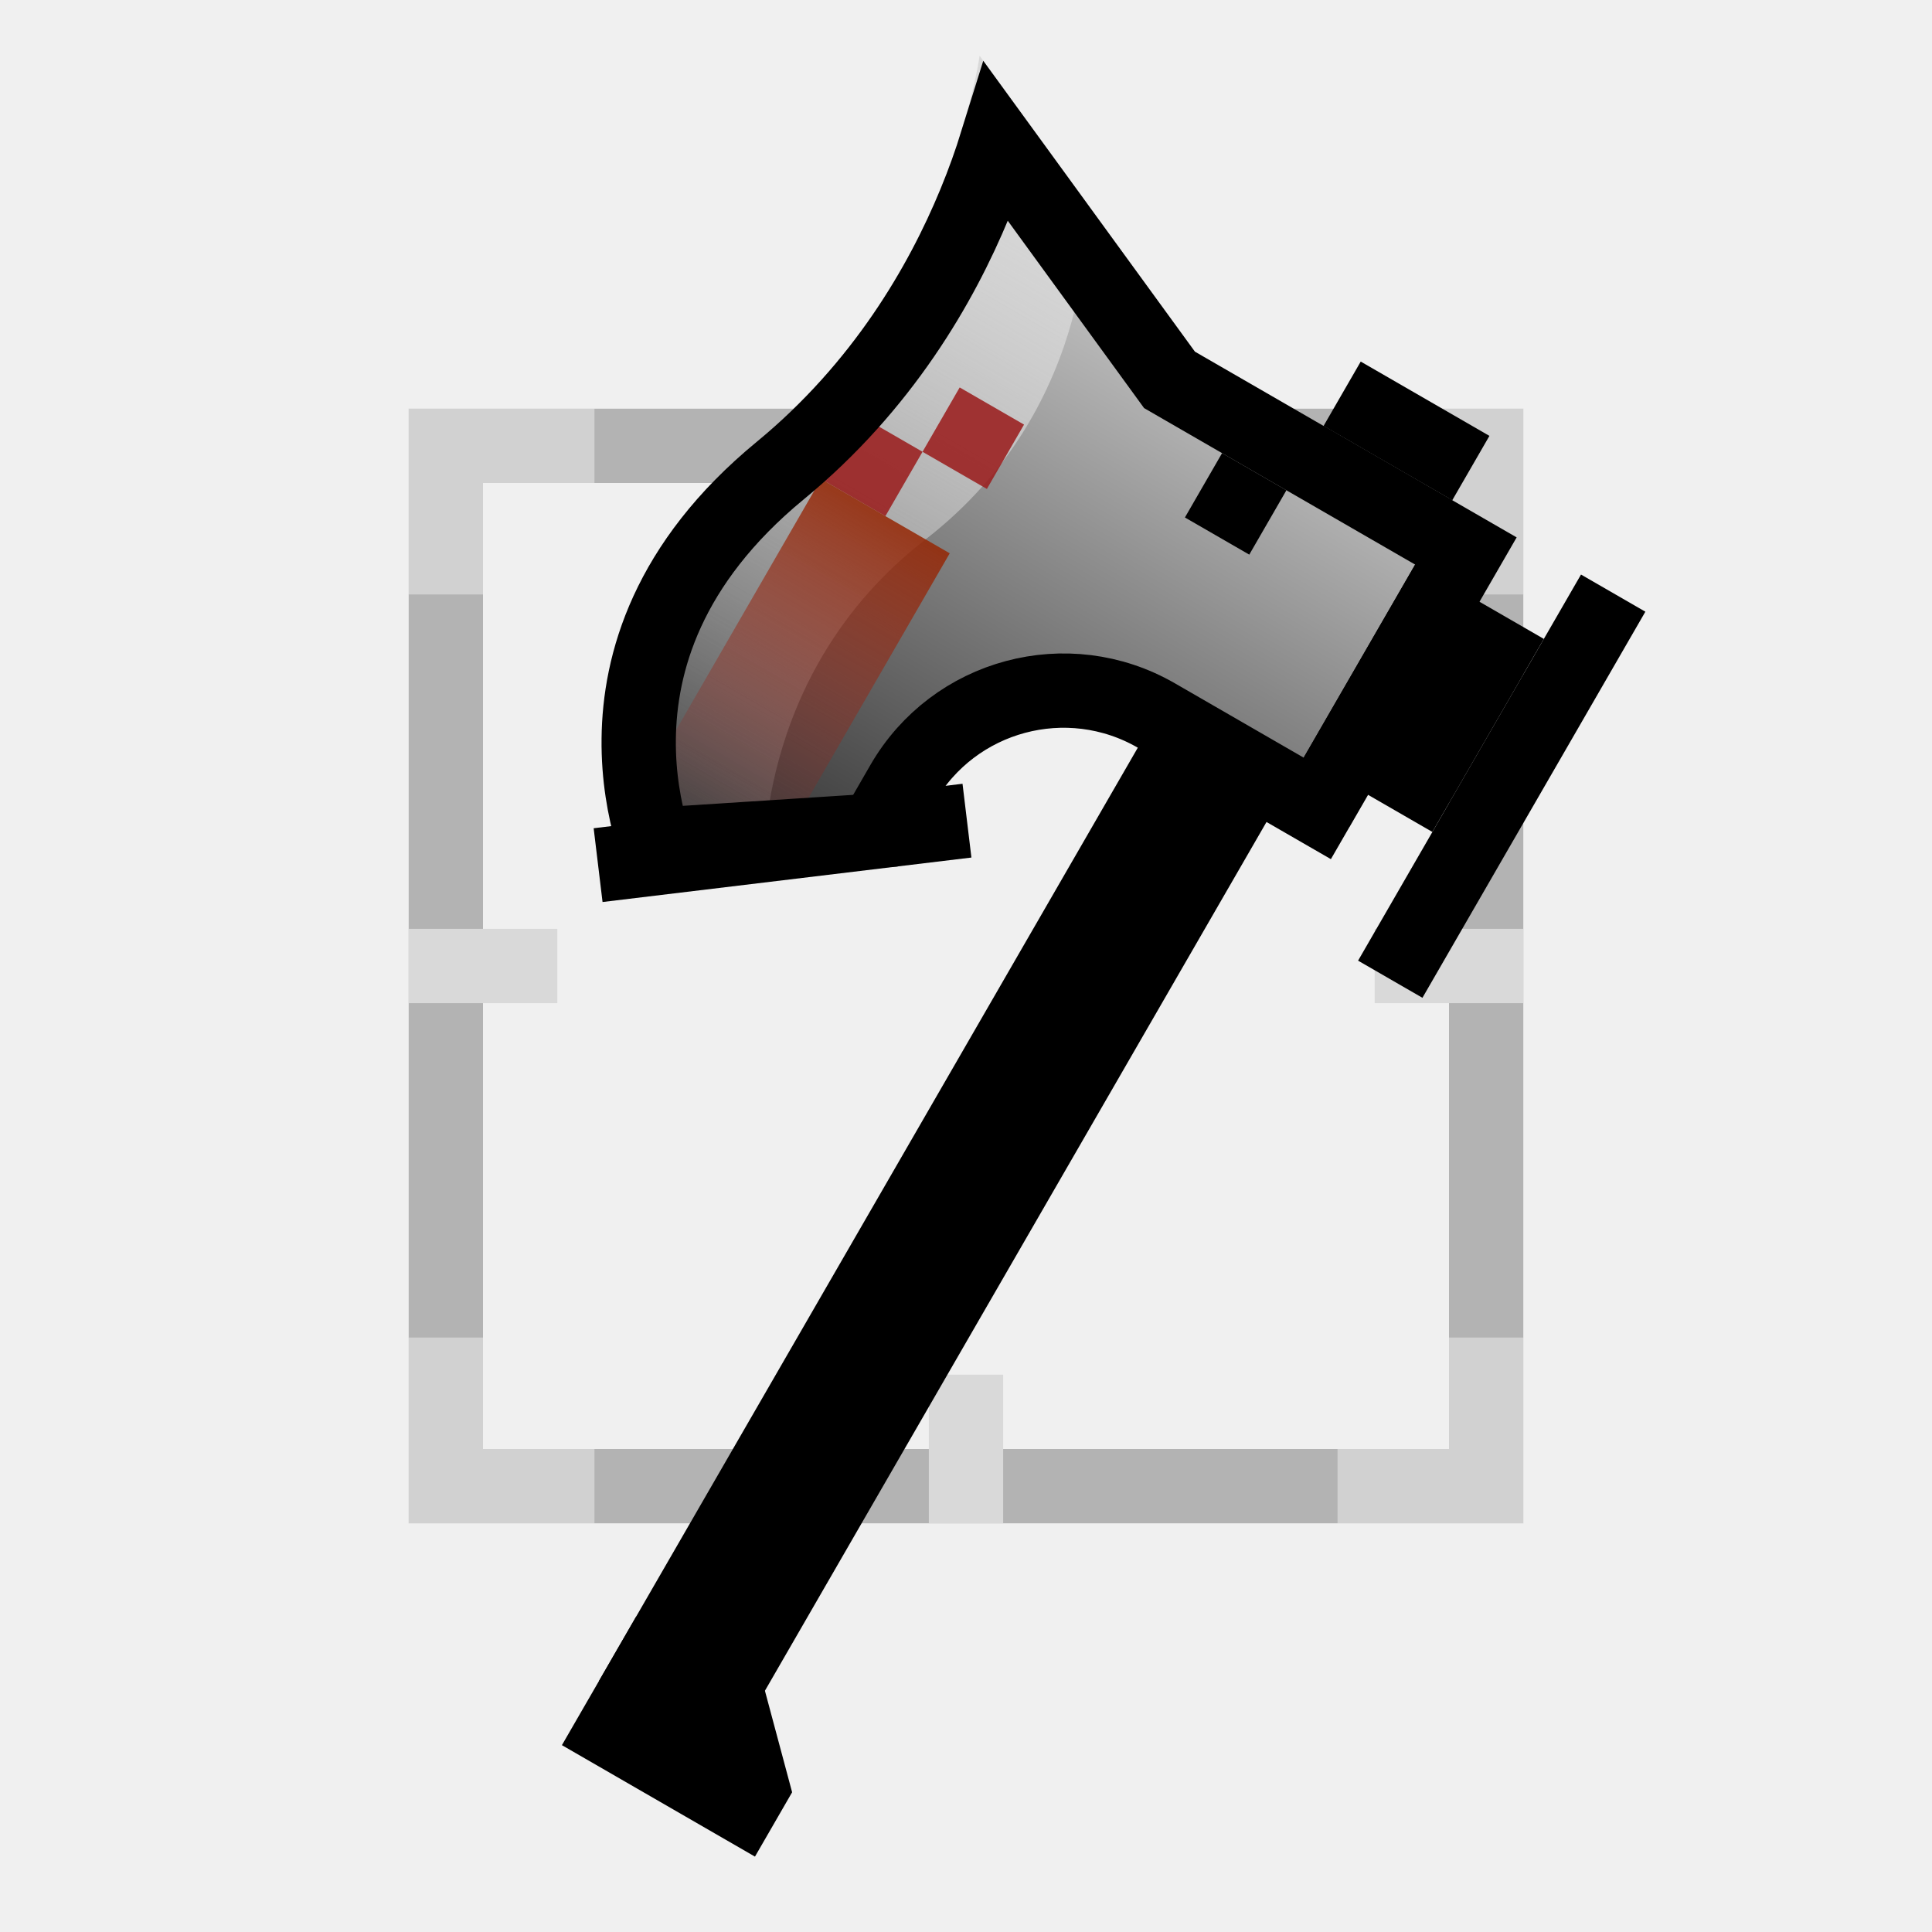
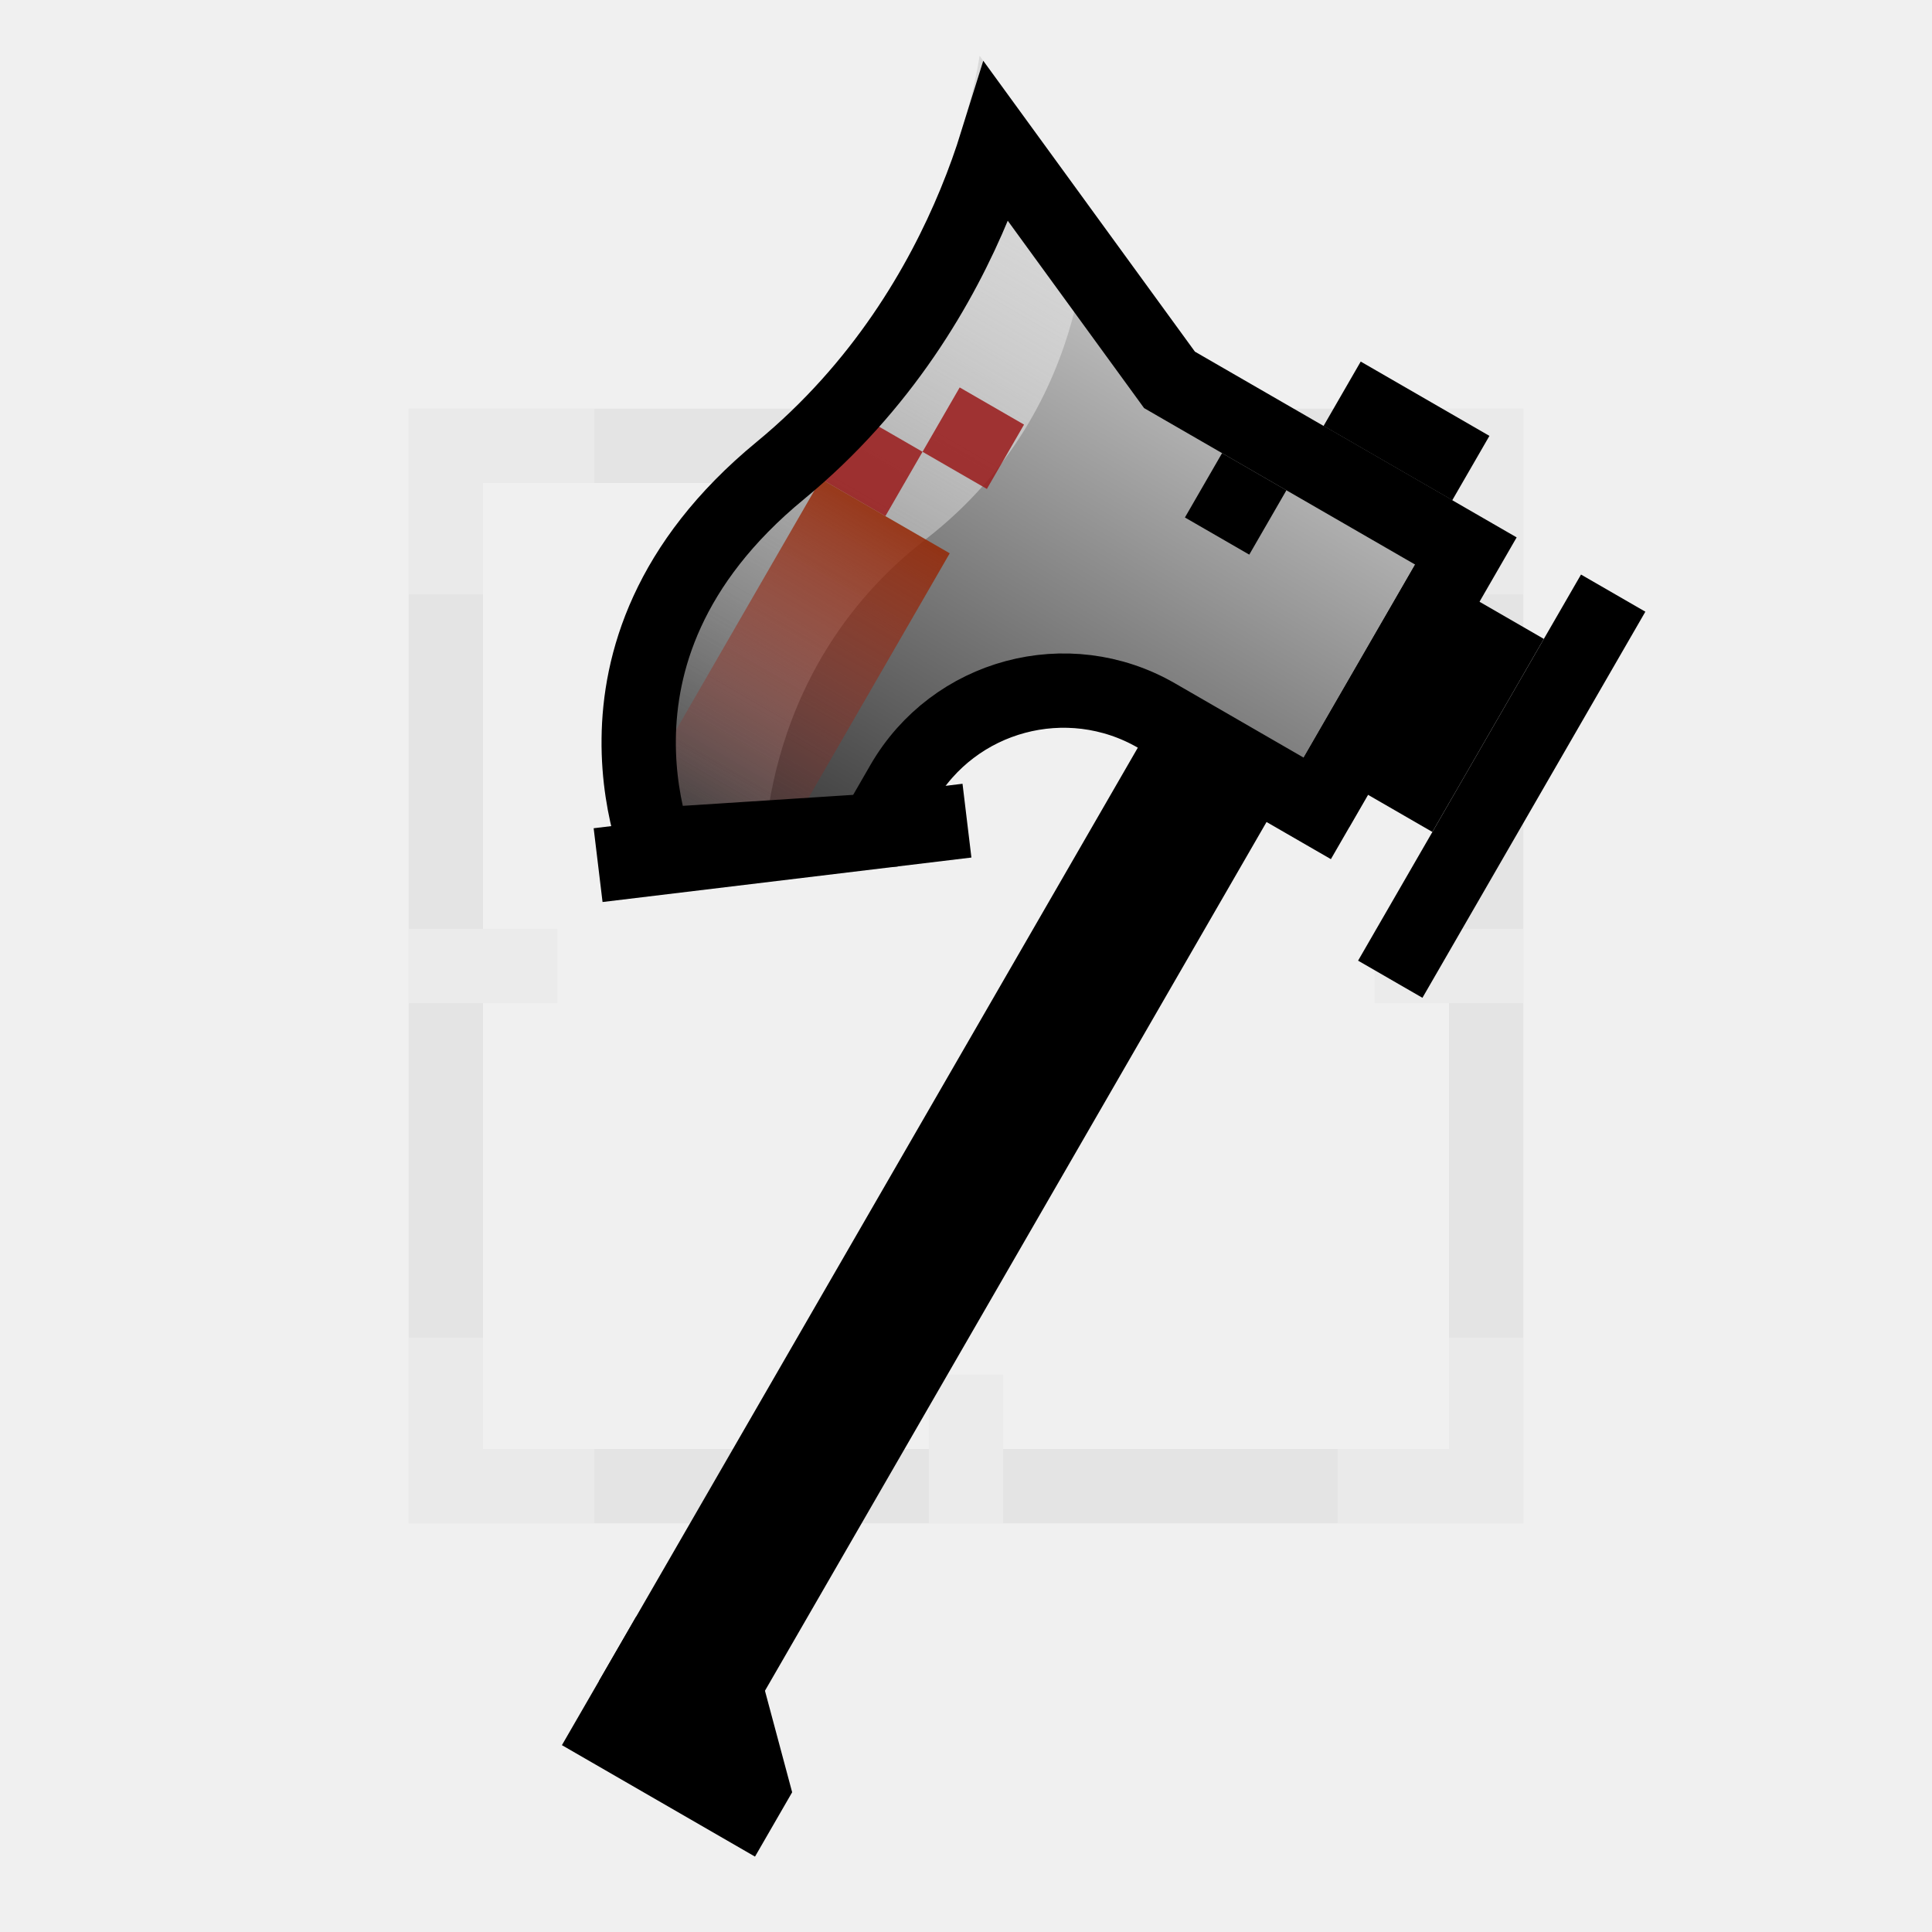
<svg xmlns="http://www.w3.org/2000/svg" width="52" height="52" viewBox="0 0 52 52" fill="none">
-   <path d="M12 12H26H40V26V40H26H12V26V12Z" stroke="#B3B3B3" stroke-width="2" />
-   <path opacity="0.4" d="M12 16V12H16" stroke="white" stroke-width="2" />
-   <path opacity="0.4" d="M40 16V12H36" stroke="white" stroke-width="2" />
-   <path opacity="0.4" d="M12 36V40H16" stroke="white" stroke-width="2" />
-   <path opacity="0.4" d="M40 36V40H36" stroke="white" stroke-width="2" />
-   <rect x="11" y="25" width="4" height="2" fill="#D9D9D9" />
-   <rect x="37" y="25" width="4" height="2" fill="#D9D9D9" />
-   <rect x="27" y="11" width="4" height="2" transform="rotate(90 27 11)" fill="#D9D9D9" />
-   <rect x="27" y="37" width="4" height="2" transform="rotate(90 27 37)" fill="#D9D9D9" />
-   <path d="M17.124 43.507L20.588 45.507L21.32 48.239L20.32 49.971L15.124 46.971L17.124 43.507Z" fill="black" />
-   <rect x="36.624" y="9.732" width="4" height="2" transform="rotate(30 36.6243 9.73206)" fill="black" />
-   <path d="M39.088 13.464L19.588 47.239L16.124 45.239L35.624 11.464L39.088 13.464Z" fill="black" />
-   <path d="M39.821 16.196L36.321 22.258L31.124 19.258C29.211 18.154 26.765 18.809 25.66 20.722L24.66 22.454L18.33 23.419L17.232 19.32L18.866 14.49L27.964 4.732L31.66 10.33L39.821 16.196Z" fill="url(#paint0_linear_4030_16743)" />
-   <rect x="32.892" y="12.196" width="2" height="2" transform="rotate(30 32.8923 12.1962)" fill="black" />
-   <path d="M20.562 23.553L16.964 23.785C16.964 23.785 13.768 17.32 20.366 11.892C25.547 7.631 26.366 1.5 26.366 1.5L29.263 5.482C29.263 5.482 29.611 10.879 24.913 14.517C20.214 18.155 20.562 23.553 20.562 23.553Z" fill="url(#paint1_linear_4030_16743)" />
-   <rect x="22.232" y="10.66" width="3" height="2" transform="rotate(30 22.2321 10.6603)" fill="#9A1D1D" fill-opacity="0.87" />
-   <rect x="22.098" y="12.892" width="4" height="10" transform="rotate(30 22.0981 12.8923)" fill="url(#paint2_linear_4030_16743)" fill-opacity="0.87" />
-   <path d="M26.828 3.835L31.352 10.052L31.477 10.224L31.66 10.33L39.455 14.83L38.955 15.696L35.955 20.892L35.455 21.758L31.124 19.258C28.733 17.878 25.675 18.697 24.294 21.088L23.562 22.357L17.629 22.74C17.597 22.642 17.563 22.534 17.53 22.416C17.353 21.796 17.179 20.916 17.191 19.885C17.213 17.861 17.949 15.176 21.001 12.665C23.754 10.4 25.338 7.648 26.233 5.48C26.48 4.883 26.675 4.327 26.828 3.835Z" stroke="black" stroke-width="2" />
+   <g opacity="0.2">
+     <path d="M12 12H26H40V26V40H26H12V26V12Z" stroke="#B3B3B3" stroke-width="2" />
+     <path opacity="0.4" d="M12 16V12H16" stroke="white" stroke-width="2" />
+     <path opacity="0.4" d="M40 16V12H36" stroke="white" stroke-width="2" />
+     <path opacity="0.4" d="M12 36V40H16" stroke="white" stroke-width="2" />
+     <path opacity="0.4" d="M40 36V40H36" stroke="white" stroke-width="2" />
+     <rect x="11" y="25" width="4" height="2" fill="#D9D9D9" />
+     <rect x="37" y="25" width="4" height="2" fill="#D9D9D9" />
+     <rect x="27" y="11" width="4" height="2" transform="rotate(90 27 11)" fill="#D9D9D9" />
+     <rect x="27" y="37" width="4" height="2" transform="rotate(90 27 37)" fill="#D9D9D9" />
+   </g>
+   <path d="M17.125 43.507L20.589 45.507L21.321 48.239L20.321 49.971L15.124 46.971L17.125 43.507Z" fill="black" />
+   <rect x="36.624" y="9.732" width="4" height="2" transform="rotate(30 36.6245 9.73193)" fill="black" />
+   <path d="M39.089 13.464L19.589 47.239L16.125 45.239L35.624 11.464L39.089 13.464Z" fill="black" />
+   <path d="M39.821 16.196L36.321 22.258L31.125 19.258C29.211 18.154 26.765 18.809 25.66 20.722L24.66 22.454L18.33 23.419L17.232 19.32L18.866 14.49L27.964 4.732L31.66 10.33L39.821 16.196Z" fill="url(#paint0_linear_63_12596)" />
+   <rect x="32.892" y="12.196" width="2" height="2" transform="rotate(30 32.8921 12.1963)" fill="black" />
+   <path d="M20.562 23.553L16.964 23.785C16.964 23.785 13.768 17.321 20.366 11.892C25.547 7.631 26.366 1.5 26.366 1.5L29.263 5.482C29.263 5.482 29.611 10.879 24.913 14.517C20.214 18.155 20.562 23.553 20.562 23.553Z" fill="url(#paint1_linear_63_12596)" />
+   <rect x="22.232" y="10.66" width="3" height="2" transform="rotate(30 22.2319 10.6602)" fill="#9A1D1D" fill-opacity="0.87" />
+   <rect x="22.098" y="12.892" width="4" height="10" transform="rotate(30 22.0981 12.8921)" fill="url(#paint2_linear_63_12596)" fill-opacity="0.87" />
+   <path d="M26.828 3.835L31.352 10.052L31.477 10.224L31.66 10.33L39.455 14.83L38.955 15.696L35.955 20.892L35.455 21.758L31.125 19.258C28.733 17.878 25.675 18.697 24.294 21.088L23.562 22.357L17.629 22.74C17.597 22.642 17.563 22.534 17.53 22.416C17.353 21.796 17.179 20.916 17.191 19.885C17.213 17.861 17.949 15.176 21.002 12.665C23.754 10.4 25.338 7.648 26.233 5.48C26.48 4.883 26.675 4.327 26.828 3.835Z" stroke="black" stroke-width="2" />
  <path d="M16.098 23.285L26.026 22.088" stroke="black" stroke-width="2" />
-   <rect x="38.088" y="15.196" width="4" height="6" transform="rotate(30 38.0884 15.1962)" fill="black" />
+   <rect x="38.088" y="15.196" width="4" height="6" transform="rotate(30 38.0884 15.1963)" fill="black" />
  <path d="M37.419 26.356L43.419 15.964" stroke="black" stroke-width="2" />
  <rect x="25.83" y="10.428" width="2" height="2" transform="rotate(30 25.8301 10.4282)" fill="#9A1D1D" fill-opacity="0.87" />
  <defs>
-     <linearGradient id="paint0_linear_4030_16743" x1="33.459" y1="10.214" x2="24.459" y2="25.803" gradientUnits="userSpaceOnUse">
+     <linearGradient id="paint0_linear_63_12596" x1="33.459" y1="10.214" x2="24.459" y2="25.802" gradientUnits="userSpaceOnUse">
      <stop stop-color="#BEBEBE" />
      <stop offset="1" stop-color="#323232" />
    </linearGradient>
-     <linearGradient id="paint1_linear_4030_16743" x1="28.6" y1="2.79" x2="16.6" y2="23.575" gradientUnits="userSpaceOnUse">
+     <linearGradient id="paint1_linear_63_12596" x1="28.601" y1="2.79" x2="16.601" y2="23.575" gradientUnits="userSpaceOnUse">
      <stop stop-color="#D9D9D9" />
      <stop offset="1" stop-color="#D9D9D9" stop-opacity="0" />
    </linearGradient>
-     <linearGradient id="paint2_linear_4030_16743" x1="24.098" y1="12.892" x2="24.098" y2="22.892" gradientUnits="userSpaceOnUse">
+     <linearGradient id="paint2_linear_63_12596" x1="24.098" y1="12.892" x2="24.098" y2="22.892" gradientUnits="userSpaceOnUse">
      <stop stop-color="#952806" />
      <stop offset="1" stop-color="#9A1D1D" stop-opacity="0" />
    </linearGradient>
  </defs>
</svg>
